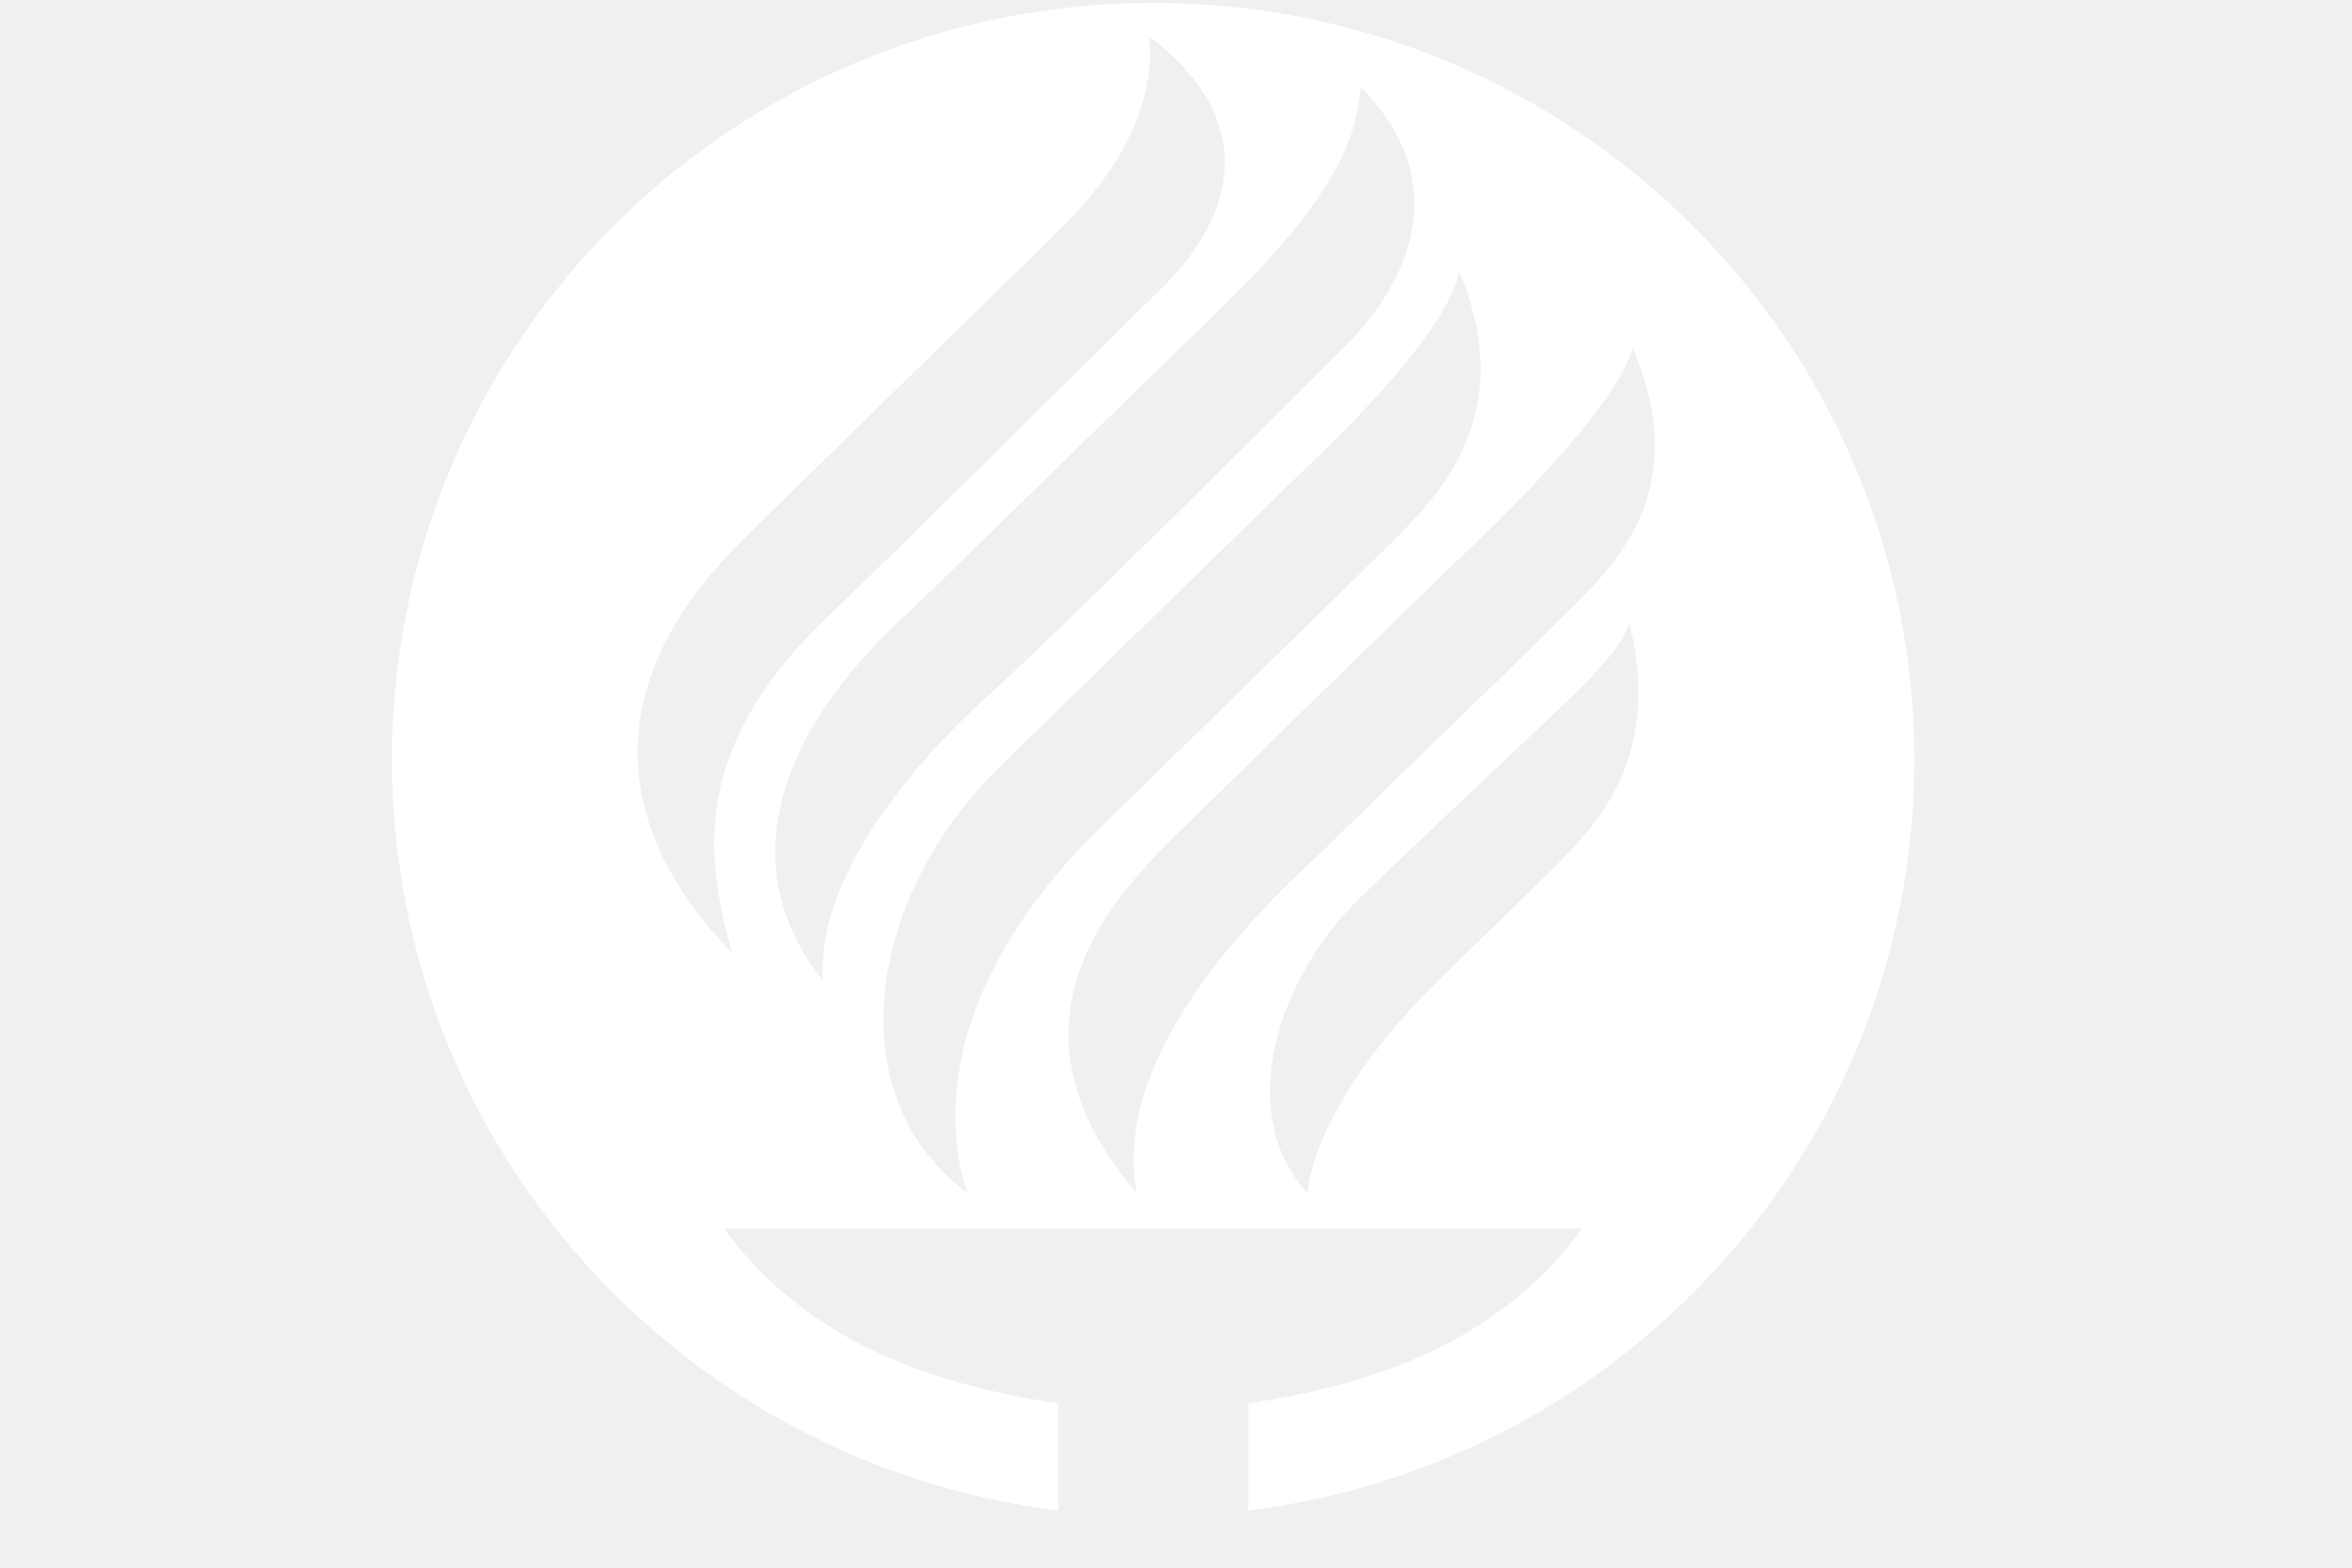
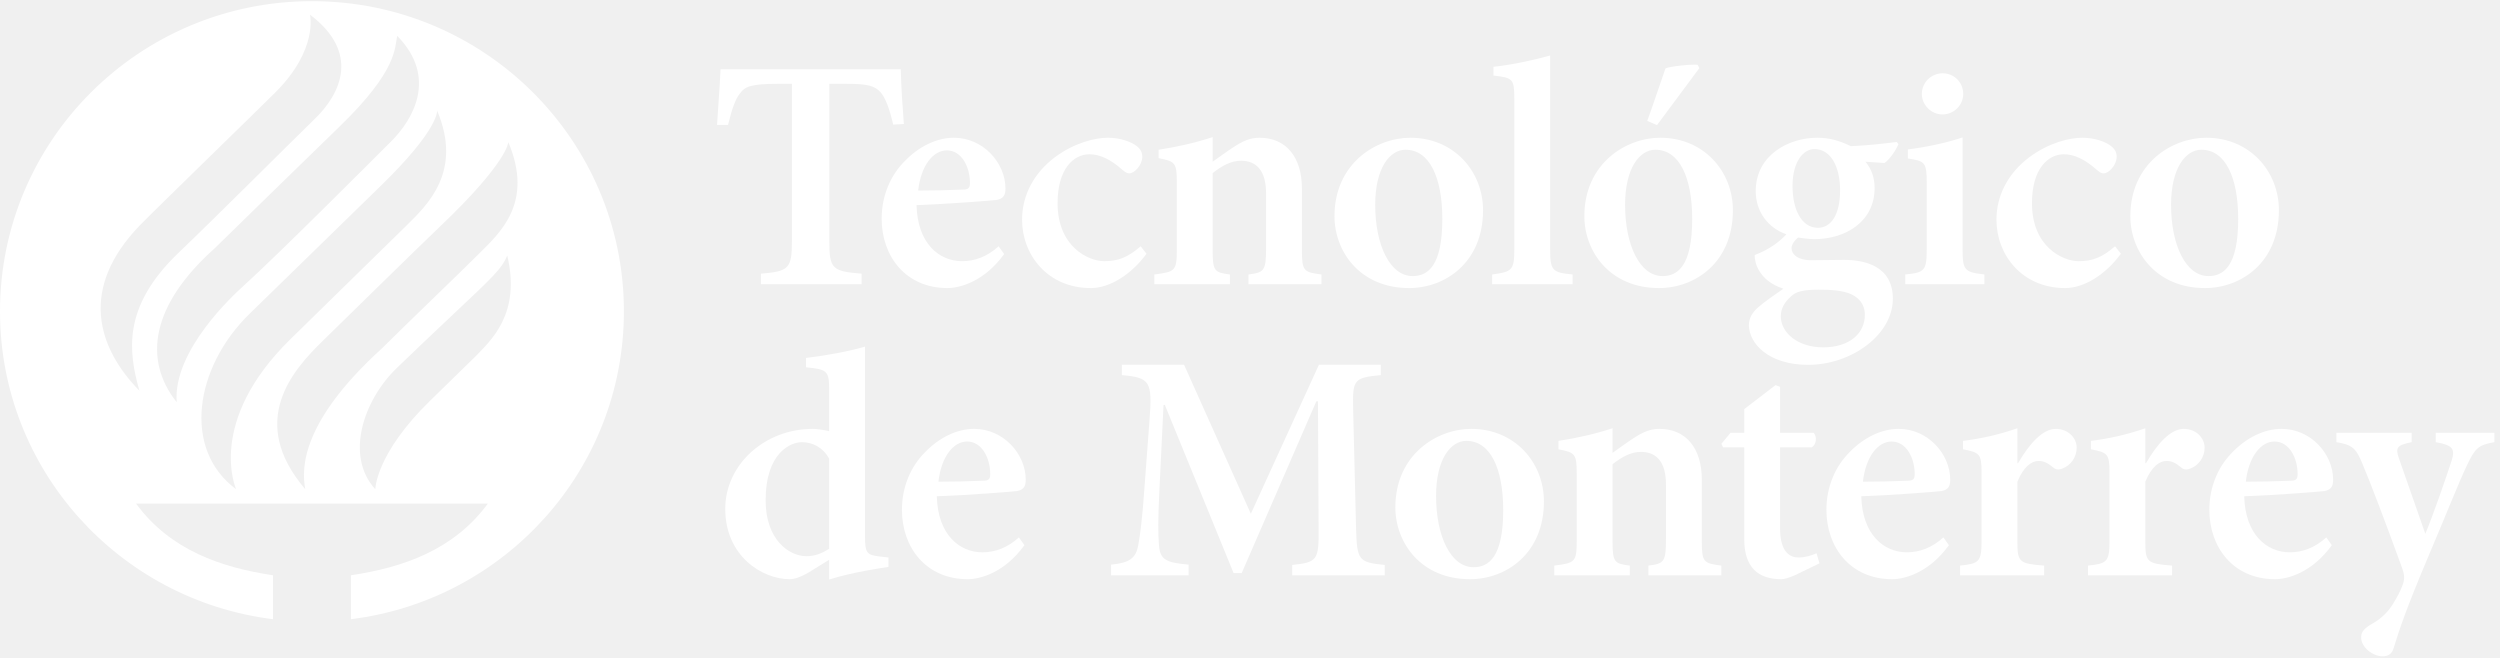
- <svg xmlns="http://www.w3.org/2000/svg" version="1.1" viewBox="0 0 50 50" height="50px" width="75px" class="logo">
-   <g fill-rule="evenodd" stroke-width="1" stroke="none" id="Page-1">
-     <g transform="translate(-70, -71)" id="header-left">
-       <g transform="translate(0, 50)" id="Menu-principal">
-         <g transform="translate(70, 21)" id="logo">
-           <path fill="#fff" id="imagotipo" d="M37.222 19.785C35.577 21.428 32.314 24.535 29.697 27.125 23.519 32.745 23.421 36.368 23.753 38.065 19.205 32.748 22.812 28.764 25.125 26.508 26.186 25.468 32.741 19.044 34.241 17.618 39.549 12.569 39.548 11.058 39.548 11.058 41.565 15.805 38.867 18.145 37.222 19.785L37.222 19.785ZM37.065 27.664C35.45 29.239 36.098 28.608 33.481 31.162 29.224 35.306 29.2 38.065 29.2 38.065 26.824 35.469 28.282 31.155 30.837 28.666 31.898 27.629 33.874 25.765 35.282 24.435 38.158 21.72 39.056 20.926 39.463 19.878 40.565 24.43 38.145 26.514 37.065 27.664L37.065 27.664ZM19.446 24.385C20.625 23.25 28.132 15.904 29.566 14.517 34.217 10.012 34.007 8.598 34.007 8.598 36.016 13.345 33.263 15.94 31.608 17.568 29.804 19.342 25.239 23.806 22.609 26.378 16.006 32.836 18.373 38.064 18.373 38.064 14.18 34.973 15.12 28.59 19.446 24.385L19.446 24.385ZM16.705 19.316C17.892 18.15 24.27 11.928 26.429 9.838 30.963 5.448 30.7 3.704 30.905 2.79 34.081 6.031 32.132 9.319 30.409 11.027 28.9 12.524 21.818 19.638 18.939 22.25 18.205 22.915 13.438 27.265 13.748 31.296 11.088 27.945 11.803 23.698 16.705 19.316L16.705 19.316ZM10.876 17.538C11.944 16.431 20.052 8.564 21.427 7.188 24.781 3.839 24.117 1.138 24.117 1.138 27.999 4.076 26.571 7.248 24.465 9.276 22.757 10.93 16.702 16.987 13.906 19.654 9.467 23.896 10.006 27.399 10.845 30.397 7.593 27.075 6.116 22.469 10.876 17.538L10.876 17.538ZM24.272 0.091C10.867 0.091 1.42108547e-14 10.897 1.42108547e-14 24.227 1.42108547e-14 36.536 9.266 46.692 21.24 48.176L21.24 44.759C17.239 44.161 13.247 42.814 10.587 39.184L37.956 39.184C35.295 42.814 31.304 44.161 27.304 44.759L27.304 48.176C39.277 46.692 48.543 36.536 48.543 24.227 48.543 10.897 37.676 0.091 24.272 0.091L24.272 0.091Z" />
-         </g>
+ <svg xmlns="http://www.w3.org/2000/svg" width="399px" height="105px" viewBox="0 0 399 105" version="1.1">
+   <defs />
+   <g id="Page-1" stroke="none" stroke-width="1" fill="none" fill-rule="evenodd">
+     <g id="tecnologico-de-monterrey-blue" fill-rule="nonzero" fill="#FFFFFF">
+       <path d="M76.354,40.585 C72.978,43.955 66.285,50.329 60.917,55.64 C48.245,67.17 48.042,74.6 48.724,78.082 C39.395,67.176 46.794,59.004 51.539,54.376 C53.716,52.242 67.16,39.066 70.239,36.139 C81.127,25.782 81.123,22.683 81.123,22.683 C85.261,32.421 79.726,37.22 76.354,40.585 L76.354,40.585 Z M76.031,56.746 C72.717,59.978 74.047,58.684 68.679,63.923 C59.946,72.422 59.897,78.082 59.897,78.082 C55.023,72.758 58.014,63.908 63.256,58.802 C65.433,56.676 69.486,52.852 72.374,50.124 C78.273,44.555 80.116,42.924 80.951,40.776 C83.209,50.112 78.246,54.388 76.031,56.746 L76.031,56.746 Z M39.889,50.021 C42.308,47.692 57.708,32.623 60.647,29.778 C70.188,20.538 69.759,17.637 69.759,17.637 C73.879,27.375 68.232,32.697 64.836,36.036 C61.136,39.676 51.772,48.832 46.378,54.109 C32.833,67.356 37.687,78.079 37.687,78.079 C29.087,71.739 31.016,58.645 39.889,50.021 L39.889,50.021 Z M34.267,39.624 C36.702,37.231 49.785,24.467 54.213,20.18 C63.514,11.176 62.975,7.598 63.395,5.723 C69.91,12.371 65.911,19.117 62.377,22.62 C59.282,25.689 44.755,40.284 38.849,45.64 C37.345,47.005 27.565,55.928 28.202,64.198 C22.744,57.323 24.212,48.611 34.267,39.624 L34.267,39.624 Z M22.309,35.975 C24.502,33.704 41.132,17.567 43.952,14.744 C50.832,7.874 49.471,2.335 49.471,2.335 C57.433,8.361 54.505,14.867 50.186,19.028 C46.681,22.421 34.262,34.845 28.524,40.316 C19.419,49.017 20.525,56.203 22.247,62.352 C15.575,55.539 12.546,46.09 22.309,35.975 L22.309,35.975 Z M49.788,0.186 C22.291,0.186 2.84217094e-14,22.353 2.84217094e-14,49.697 C2.84217094e-14,74.946 19.006,95.779 43.568,98.823 L43.568,91.814 C35.362,90.587 27.174,87.823 21.717,80.377 L77.858,80.377 C72.401,87.823 64.214,90.587 56.007,91.814 L56.007,98.823 C80.569,95.779 99.575,74.946 99.575,49.697 C99.575,22.353 77.284,0.186 49.788,0.186 L49.788,0.186 Z" id="imagotipo" />
+       <g id="texto" transform="translate(112.8205, 8.205128)">
+         <path d="M33.716,22.208 C36.108,22.208 38.395,22.156 40.839,22.052 C41.672,22.052 41.984,21.846 41.984,21.018 C41.984,18.381 40.631,15.796 38.292,15.796 C36.16,15.796 34.184,18.122 33.716,22.208 L33.716,22.208 Z M47.443,32.341 C44.272,36.736 40.372,37.77 38.395,37.77 C31.689,37.77 27.894,32.651 27.894,26.706 C27.894,22.878 29.4,19.674 31.585,17.502 C33.821,15.176 36.68,13.78 39.383,13.78 L39.436,13.78 C44.063,13.78 47.651,17.761 47.651,21.898 C47.651,22.931 47.339,23.5 46.246,23.706 C45.363,23.81 38.968,24.326 33.456,24.534 C33.612,30.636 37.044,33.479 40.735,33.479 C42.763,33.479 44.739,32.755 46.559,31.101 L47.443,32.341 L47.443,32.341 Z" id="Fill-2" />
+         <path d="M70.164,32.29 C67.824,35.494 64.392,37.77 61.274,37.77 C54.358,37.77 50.302,32.445 50.302,26.861 C50.302,22.983 52.174,19.415 55.553,16.882 C58.674,14.556 62,13.78 63.977,13.78 L64.028,13.78 C65.952,13.78 67.668,14.401 68.551,15.072 C69.28,15.641 69.488,16.158 69.488,16.882 C69.436,18.227 68.189,19.468 67.408,19.468 C67.096,19.468 66.783,19.312 66.315,18.897 C64.392,17.192 62.677,16.417 61.065,16.417 C58.518,16.417 55.97,18.743 55.97,24.224 C55.97,31.203 60.909,33.479 63.405,33.479 C65.589,33.479 67.148,32.911 69.227,31.101 L70.164,32.29" id="Fill-3" />
+         <path d="M86.438,37.15 L86.438,35.6 C88.933,35.288 89.245,35.029 89.245,31.411 L89.245,22.673 C89.245,19.002 87.686,17.449 85.242,17.449 C83.631,17.449 82.175,18.277 80.718,19.415 L80.718,31.773 C80.718,35.082 81.032,35.288 83.473,35.6 L83.473,37.15 L71.413,37.15 L71.413,35.6 C74.74,35.184 75,35.029 75,31.617 L75,20.915 C75,17.761 74.74,17.554 72.088,17.037 L72.088,15.693 C74.843,15.279 77.912,14.606 80.718,13.676 L80.718,17.607 C81.758,16.882 82.851,16.054 84.046,15.279 C85.554,14.296 86.697,13.78 88.206,13.78 C92.365,13.78 94.965,16.779 94.965,21.898 L94.965,31.773 C94.965,35.082 95.277,35.237 98.086,35.6 L98.086,37.15 L86.438,37.15" id="Fill-4" />
+         <path d="M106.663,24.483 C106.663,30.893 109.003,35.857 112.643,35.857 C115.087,35.857 117.373,34.203 117.373,26.757 C117.373,20.035 115.295,15.693 111.499,15.693 C109.003,15.693 106.663,18.587 106.663,24.483 L106.663,24.483 Z M123.873,25.362 C123.873,33.686 117.842,37.77 112.071,37.77 C104.271,37.77 100.164,31.979 100.164,26.292 C100.164,17.916 106.768,13.78 112.278,13.78 C119.193,13.78 123.873,19.105 123.873,25.362 L123.873,25.362 Z" id="Fill-5" />
+         <path d="M125.329,37.15 L125.329,35.6 C128.501,35.184 128.865,34.927 128.865,31.566 L128.865,7.627 C128.865,4.318 128.603,4.215 125.537,3.853 L125.537,2.456 C128.449,2.146 132.089,1.371 134.583,0.647 L134.583,31.566 C134.583,35.029 134.948,35.288 138.172,35.6 L138.172,37.15 L125.329,37.15" id="Fill-6" />
+         <path d="M150.079,11.091 C150.91,8.867 152.626,3.698 152.991,2.715 C153.509,2.405 157.356,1.991 158.137,2.146 L158.397,2.664 L151.638,11.763 L150.079,11.091 L150.079,11.091 Z M146.543,24.483 C146.543,30.893 148.882,35.857 152.522,35.857 C154.965,35.857 157.253,34.203 157.253,26.757 C157.253,20.035 155.173,15.693 151.377,15.693 C148.882,15.693 146.543,18.587 146.543,24.483 L146.543,24.483 Z M163.751,25.362 C163.751,33.686 157.721,37.77 151.949,37.77 C144.15,37.77 140.043,31.979 140.043,26.292 C140.043,17.916 146.646,13.78 152.158,13.78 C159.074,13.78 163.751,19.105 163.751,25.362 L163.751,25.362 Z" id="Fill-7" />
+         <path d="M173.266,21.483 C173.266,25.258 174.722,28.153 177.322,28.153 C179.402,28.153 180.858,26.084 180.858,22.156 C180.858,18.537 179.455,15.589 176.75,15.589 C174.982,15.589 173.266,17.607 173.266,21.483 L173.266,21.483 Z M173.007,39.116 C172.019,39.993 171.395,41.027 171.395,42.269 C171.395,44.904 174.099,47.233 178.153,47.233 C182.417,47.233 184.809,44.957 184.809,42.061 C184.809,40.201 183.664,39.063 182.105,38.546 C180.753,38.133 179.505,38.029 177.426,38.029 C174.93,38.029 173.787,38.34 173.007,39.116 L173.007,39.116 Z M190.165,14.814 C189.8,15.693 188.812,17.243 187.929,17.812 L184.913,17.607 C185.797,18.692 186.369,20.035 186.369,21.793 C186.369,27.275 181.585,29.963 176.75,29.963 C175.867,29.963 174.982,29.808 174.15,29.705 C173.631,30.118 173.11,30.791 173.11,31.411 C173.11,32.29 173.995,33.376 176.437,33.324 C178.206,33.324 179.817,33.271 181.482,33.271 C184.705,33.271 189.28,34.203 189.28,39.475 C189.28,45.216 182.677,50.023 175.762,50.023 C169.419,50.023 166.351,46.613 166.299,43.717 C166.299,42.528 166.871,41.649 167.807,40.821 C169.004,39.787 170.563,38.753 171.81,37.874 C169.783,37.202 168.64,36.167 167.963,35.029 C167.442,34.254 167.184,33.117 167.235,32.496 C169.73,31.566 171.395,30.171 172.279,29.188 C169.419,28.205 167.392,25.619 167.392,22.311 C167.392,16.468 172.747,13.78 177.166,13.78 L177.218,13.78 C179.193,13.78 180.753,14.245 182.573,15.124 C185.173,15.021 187.877,14.71 189.905,14.452 L190.165,14.814 L190.165,14.814 Z" id="Fill-8" />
+         <path d="M193.906,6.8 C193.906,4.938 195.416,3.491 197.236,3.491 C199.055,3.491 200.51,4.938 200.51,6.8 C200.51,8.557 199.055,10.057 197.183,10.057 C195.416,10.057 193.906,8.557 193.906,6.8 L193.906,6.8 Z M191.256,37.15 L191.256,35.6 C194.376,35.288 194.687,35.029 194.687,31.411 L194.687,21.018 C194.687,17.71 194.429,17.502 191.672,17.089 L191.672,15.641 C194.636,15.279 197.755,14.606 200.407,13.728 L200.407,31.411 C200.407,34.927 200.667,35.237 203.89,35.6 L203.89,37.15 L191.256,37.15 L191.256,37.15 Z" id="Fill-9" />
+         <path d="M225.674,32.29 C223.336,35.494 219.903,37.77 216.785,37.77 C209.87,37.77 205.813,32.445 205.813,26.861 C205.813,22.983 207.686,19.415 211.065,16.882 C214.185,14.556 217.512,13.78 219.488,13.78 L219.54,13.78 C221.464,13.78 223.18,14.401 224.064,15.072 C224.792,15.641 224.999,16.158 224.999,16.882 C224.948,18.227 223.699,19.468 222.92,19.468 C222.608,19.468 222.296,19.312 221.827,18.897 C219.903,17.192 218.188,16.417 216.576,16.417 C214.029,16.417 211.482,18.743 211.482,24.224 C211.482,31.203 216.42,33.479 218.916,33.479 C221.1,33.479 222.659,32.911 224.739,31.101 L225.674,32.29" id="Fill-10" />
+         <path d="M233.682,24.483 C233.682,30.893 236.022,35.857 239.661,35.857 C242.104,35.857 244.394,34.203 244.394,26.757 C244.394,20.035 242.315,15.693 238.52,15.693 C236.022,15.693 233.682,18.587 233.682,24.483 L233.682,24.483 Z M250.893,25.362 C250.893,33.686 244.861,37.77 239.088,37.77 C231.291,37.77 227.183,31.979 227.183,26.292 C227.183,17.916 233.787,13.78 239.299,13.78 C246.212,13.78 250.893,19.105 250.893,25.362 L250.893,25.362 Z" id="Fill-11" />
+         <path d="M19.513,65.001 C18.525,63.192 16.861,62.364 15.146,62.364 C13.482,62.364 9.375,63.916 9.375,71.672 C9.375,77.929 13.118,80.564 15.874,80.564 C17.173,80.564 18.318,80.151 19.513,79.375 L19.513,65.001 L19.513,65.001 Z M28.975,82.27 C27.728,82.477 23.257,83.098 19.513,84.288 L19.513,81.132 L16.341,83.098 C14.782,84.028 13.795,84.235 13.222,84.235 C8.855,84.235 2.928,80.564 2.928,73.016 C2.928,65.983 9.167,60.244 16.914,60.244 C17.434,60.244 18.318,60.349 19.513,60.606 L19.513,53.988 C19.513,50.99 19.201,50.731 15.822,50.421 L15.822,48.922 C18.941,48.559 22.841,47.837 25.232,47.113 L25.232,77.307 C25.232,80.151 25.545,80.357 27.625,80.616 L28.975,80.772 L28.975,82.27 L28.975,82.27 Z" id="Fill-12" />
+         <path d="M36.952,68.672 C39.343,68.672 41.632,68.621 44.075,68.517 C44.907,68.517 45.219,68.311 45.219,67.483 C45.219,64.846 43.867,62.262 41.527,62.262 C39.396,62.262 37.42,64.587 36.952,68.672 L36.952,68.672 Z M50.678,78.806 C47.506,83.202 43.608,84.235 41.632,84.235 C34.925,84.235 31.129,79.117 31.129,73.171 C31.129,69.345 32.637,66.139 34.82,63.967 C37.056,61.642 39.915,60.244 42.62,60.244 L42.672,60.244 C47.298,60.244 50.886,64.226 50.886,68.362 C50.886,69.396 50.574,69.967 49.482,70.171 C48.599,70.276 42.202,70.792 36.693,70.999 C36.849,77.101 40.28,79.944 43.97,79.944 C46,79.944 47.974,79.219 49.794,77.566 L50.678,78.806 L50.678,78.806 Z" id="Fill-13" />
+         <path d="M93.416,83.615 L93.416,81.96 C97.419,81.547 97.681,81.185 97.628,76.169 L97.525,55.85 L97.264,55.85 L85.357,83.253 L84.059,83.253 L73.087,56.419 L72.88,56.419 L72.205,70.379 C71.996,74.67 71.996,76.997 72.152,78.806 C72.308,81.185 73.399,81.598 76.883,81.909 L76.883,83.615 L64.509,83.615 L64.509,81.909 C67.472,81.65 68.461,80.823 68.825,78.909 C69.137,77.203 69.499,74.67 69.864,69.241 L70.643,58.848 C71.112,52.644 70.748,52.075 66.225,51.661 L66.225,50.007 L76.155,50.007 L86.814,73.791 L97.681,50.007 L107.558,50.007 L107.558,51.661 C103.243,52.075 103.036,52.387 103.14,57.039 L103.608,76.169 C103.764,81.185 103.972,81.547 108.182,81.96 L108.182,83.615 L93.416,83.615" id="Fill-14" />
+         <path d="M116.377,70.947 C116.377,77.358 118.717,82.322 122.357,82.322 C124.801,82.322 127.09,80.668 127.09,73.222 C127.09,66.5 125.009,62.158 121.213,62.158 C118.717,62.158 116.377,65.052 116.377,70.947 L116.377,70.947 Z M133.588,71.827 C133.588,80.151 127.556,84.235 121.785,84.235 C113.986,84.235 109.879,78.445 109.879,72.757 C109.879,64.381 116.482,60.244 121.992,60.244 C128.908,60.244 133.588,65.57 133.588,71.827 L133.588,71.827 Z" id="Fill-15" />
+         <path d="M150.262,83.615 L150.262,82.063 C152.757,81.754 153.068,81.495 153.068,77.876 L153.068,69.139 C153.068,65.467 151.51,63.916 149.065,63.916 C147.454,63.916 145.998,64.744 144.543,65.88 L144.543,78.239 C144.543,81.547 144.854,81.754 147.297,82.063 L147.297,83.615 L135.236,83.615 L135.236,82.063 C138.564,81.65 138.823,81.495 138.823,78.082 L138.823,67.381 C138.823,64.226 138.564,64.02 135.911,63.502 L135.911,62.158 C138.667,61.744 141.735,61.071 144.543,60.141 L144.543,64.071 C145.582,63.347 146.674,62.519 147.871,61.744 C149.377,60.761 150.521,60.244 152.029,60.244 C156.189,60.244 158.789,63.243 158.789,68.362 L158.789,78.239 C158.789,81.547 159.101,81.702 161.908,82.063 L161.908,83.615 L150.262,83.615" id="Fill-16" />
+         <path d="M173.617,83.615 C172.68,84.028 171.901,84.235 171.486,84.235 C167.741,84.235 165.559,82.322 165.559,77.824 L165.559,63.192 L162.179,63.192 L161.918,62.623 L163.374,60.865 L165.559,60.865 L165.559,57.09 L170.55,53.264 L171.277,53.523 L171.277,60.865 L176.632,60.865 C177.204,61.434 177.101,62.778 176.32,63.192 L171.277,63.192 L171.277,76.118 C171.277,80.203 173.098,80.772 174.242,80.772 C175.281,80.772 176.269,80.462 177.101,80.099 L177.569,81.702 L173.617,83.615" id="Fill-17" />
+         <path d="M184.499,68.672 C186.891,68.672 189.179,68.621 191.622,68.517 C192.453,68.517 192.765,68.311 192.765,67.483 C192.765,64.846 191.415,62.262 189.074,62.262 C186.942,62.262 184.967,64.587 184.499,68.672 L184.499,68.672 Z M198.224,78.806 C195.054,83.202 191.155,84.235 189.179,84.235 C182.471,84.235 178.676,79.117 178.676,73.171 C178.676,69.345 180.184,66.139 182.367,63.967 C184.602,61.642 187.462,60.244 190.166,60.244 L190.218,60.244 C194.846,60.244 198.433,64.226 198.433,68.362 C198.433,69.396 198.121,69.967 197.028,70.171 C196.145,70.276 189.75,70.792 184.239,70.999 C184.395,77.101 187.826,79.944 191.518,79.944 C193.544,79.944 195.521,79.219 197.342,77.566 L198.224,78.806 L198.224,78.806 Z" id="Fill-18" />
+         <path d="M209.259,65.725 C211.027,62.674 213.159,60.244 215.289,60.244 C217.265,60.244 218.617,61.692 218.617,63.243 C218.617,64.795 217.63,66.088 216.383,66.553 C215.706,66.863 215.186,66.708 214.874,66.398 C213.99,65.673 213.365,65.363 212.534,65.363 C211.39,65.363 210.141,66.294 209.156,68.672 L209.156,78.239 C209.156,81.495 209.414,81.754 213.418,82.063 L213.418,83.615 L200.005,83.615 L200.005,82.063 C202.967,81.754 203.436,81.495 203.436,78.239 L203.436,67.173 C203.436,64.226 203.123,64.02 200.472,63.502 L200.472,62.158 C203.383,61.796 206.191,61.175 209.156,60.141 L209.156,65.725 L209.259,65.725" id="Fill-19" />
+         <path d="M229.678,65.725 C231.444,62.674 233.576,60.244 235.708,60.244 C237.684,60.244 239.036,61.692 239.036,63.243 C239.036,64.795 238.048,66.088 236.8,66.553 C236.124,66.863 235.605,66.708 235.293,66.398 C234.407,65.673 233.784,65.363 232.952,65.363 C231.808,65.363 230.56,66.294 229.573,68.672 L229.573,78.239 C229.573,81.495 229.832,81.754 233.837,82.063 L233.837,83.615 L220.422,83.615 L220.422,82.063 C223.386,81.754 223.854,81.495 223.854,78.239 L223.854,67.173 C223.854,64.226 223.542,64.02 220.89,63.502 L220.89,62.158 C223.801,61.796 226.609,61.175 229.573,60.141 L229.573,65.725 L229.678,65.725" id="Fill-20" />
+         <path d="M245.612,68.672 C248.003,68.672 250.292,68.621 252.736,68.517 C253.568,68.517 253.88,68.311 253.88,67.483 C253.88,64.846 252.529,62.262 250.187,62.262 C248.056,62.262 246.082,64.587 245.612,68.672 L245.612,68.672 Z M259.34,78.806 C256.166,83.202 252.269,84.235 250.292,84.235 C243.586,84.235 239.791,79.117 239.791,73.171 C239.791,69.345 241.297,66.139 243.481,63.967 C245.717,61.642 248.575,60.244 251.282,60.244 L251.331,60.244 C255.959,60.244 259.547,64.226 259.547,68.362 C259.547,69.396 259.235,69.967 258.143,70.171 C257.258,70.276 250.864,70.792 245.356,70.999 C245.51,77.101 248.94,79.944 252.631,79.944 C254.66,79.944 256.633,79.219 258.455,77.566 L259.34,78.806 L259.34,78.806 Z" id="Fill-21" />
+         <path d="M285.283,62.364 C282.685,62.829 282.218,63.296 280.866,66.139 C279.564,68.879 277.9,73.171 274.627,80.874 C271.141,89.147 270.101,92.3 269.217,95.196 C268.908,96.283 268.23,96.541 267.398,96.541 C265.944,96.541 264.02,95.146 264.02,93.542 C264.02,92.715 264.382,92.25 265.372,91.577 C267.296,90.545 268.437,89.407 269.48,87.544 C270.207,86.303 270.519,85.528 270.726,84.908 C270.986,84.08 270.884,83.357 270.568,82.477 C268.076,75.6 265.425,68.621 264.228,65.829 C263.237,63.4 262.669,62.778 260.067,62.364 L260.067,60.865 L272.078,60.865 L272.078,62.364 C269.789,62.829 269.427,63.192 270.049,64.95 L274.262,76.997 C275.561,73.842 277.485,68.311 278.472,65.26 C279.044,63.45 278.63,62.829 275.926,62.364 L275.926,60.865 L285.283,60.865 L285.283,62.364" id="Fill-23" />
+         <path d="M2.178,2.854 C2.043,5.915 1.796,8.702 1.62,11.738 L3.369,11.738 C3.989,9.218 4.556,7.538 5.327,6.644 C6.05,5.644 7.026,5.173 11.251,5.173 L13.568,5.173 L13.568,30.326 C13.568,34.683 13.051,35.102 8.624,35.472 L8.624,37.15 L24.69,37.15 L24.69,35.472 C20.004,35.102 19.542,34.683 19.542,30.326 L19.542,5.173 L22.322,5.173 C25.67,5.173 26.802,5.489 27.731,6.538 C28.502,7.434 29.119,9.058 29.737,11.686 L31.437,11.58 C31.223,8.863 31.01,5.751 30.944,2.854 L2.178,2.854" id="Fill-25" />
      </g>
    </g>
  </g>
</svg>
